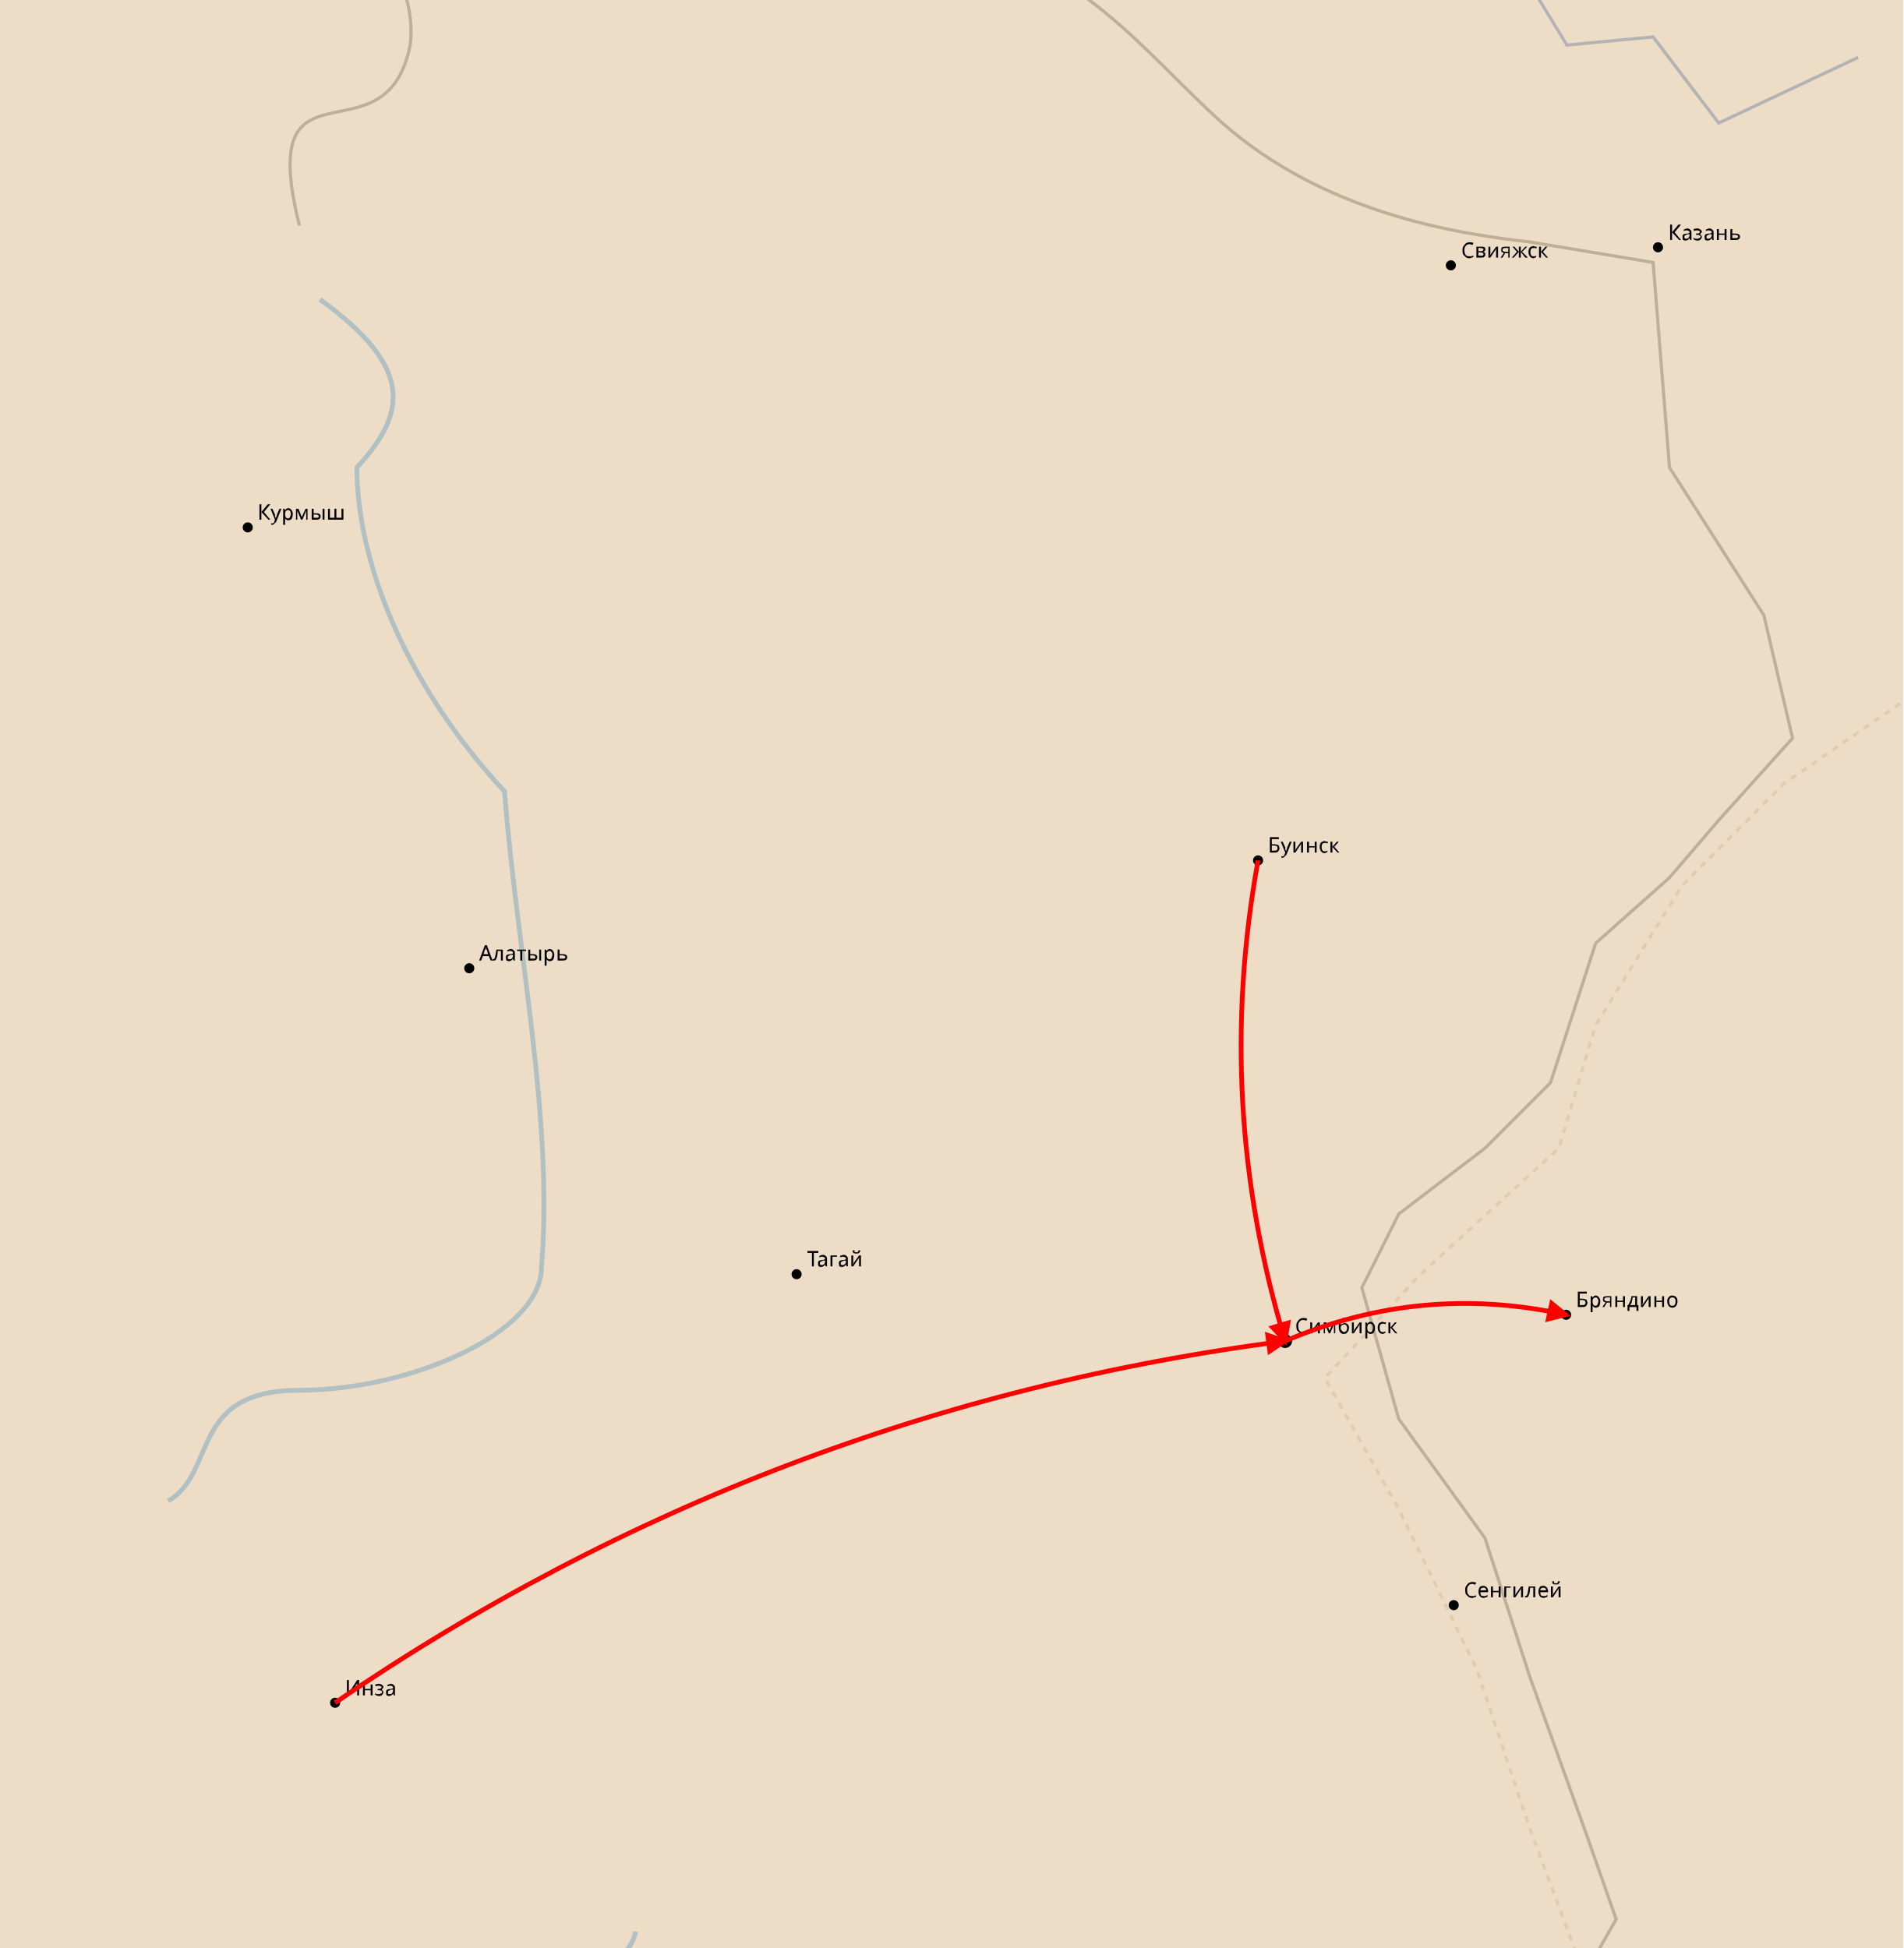
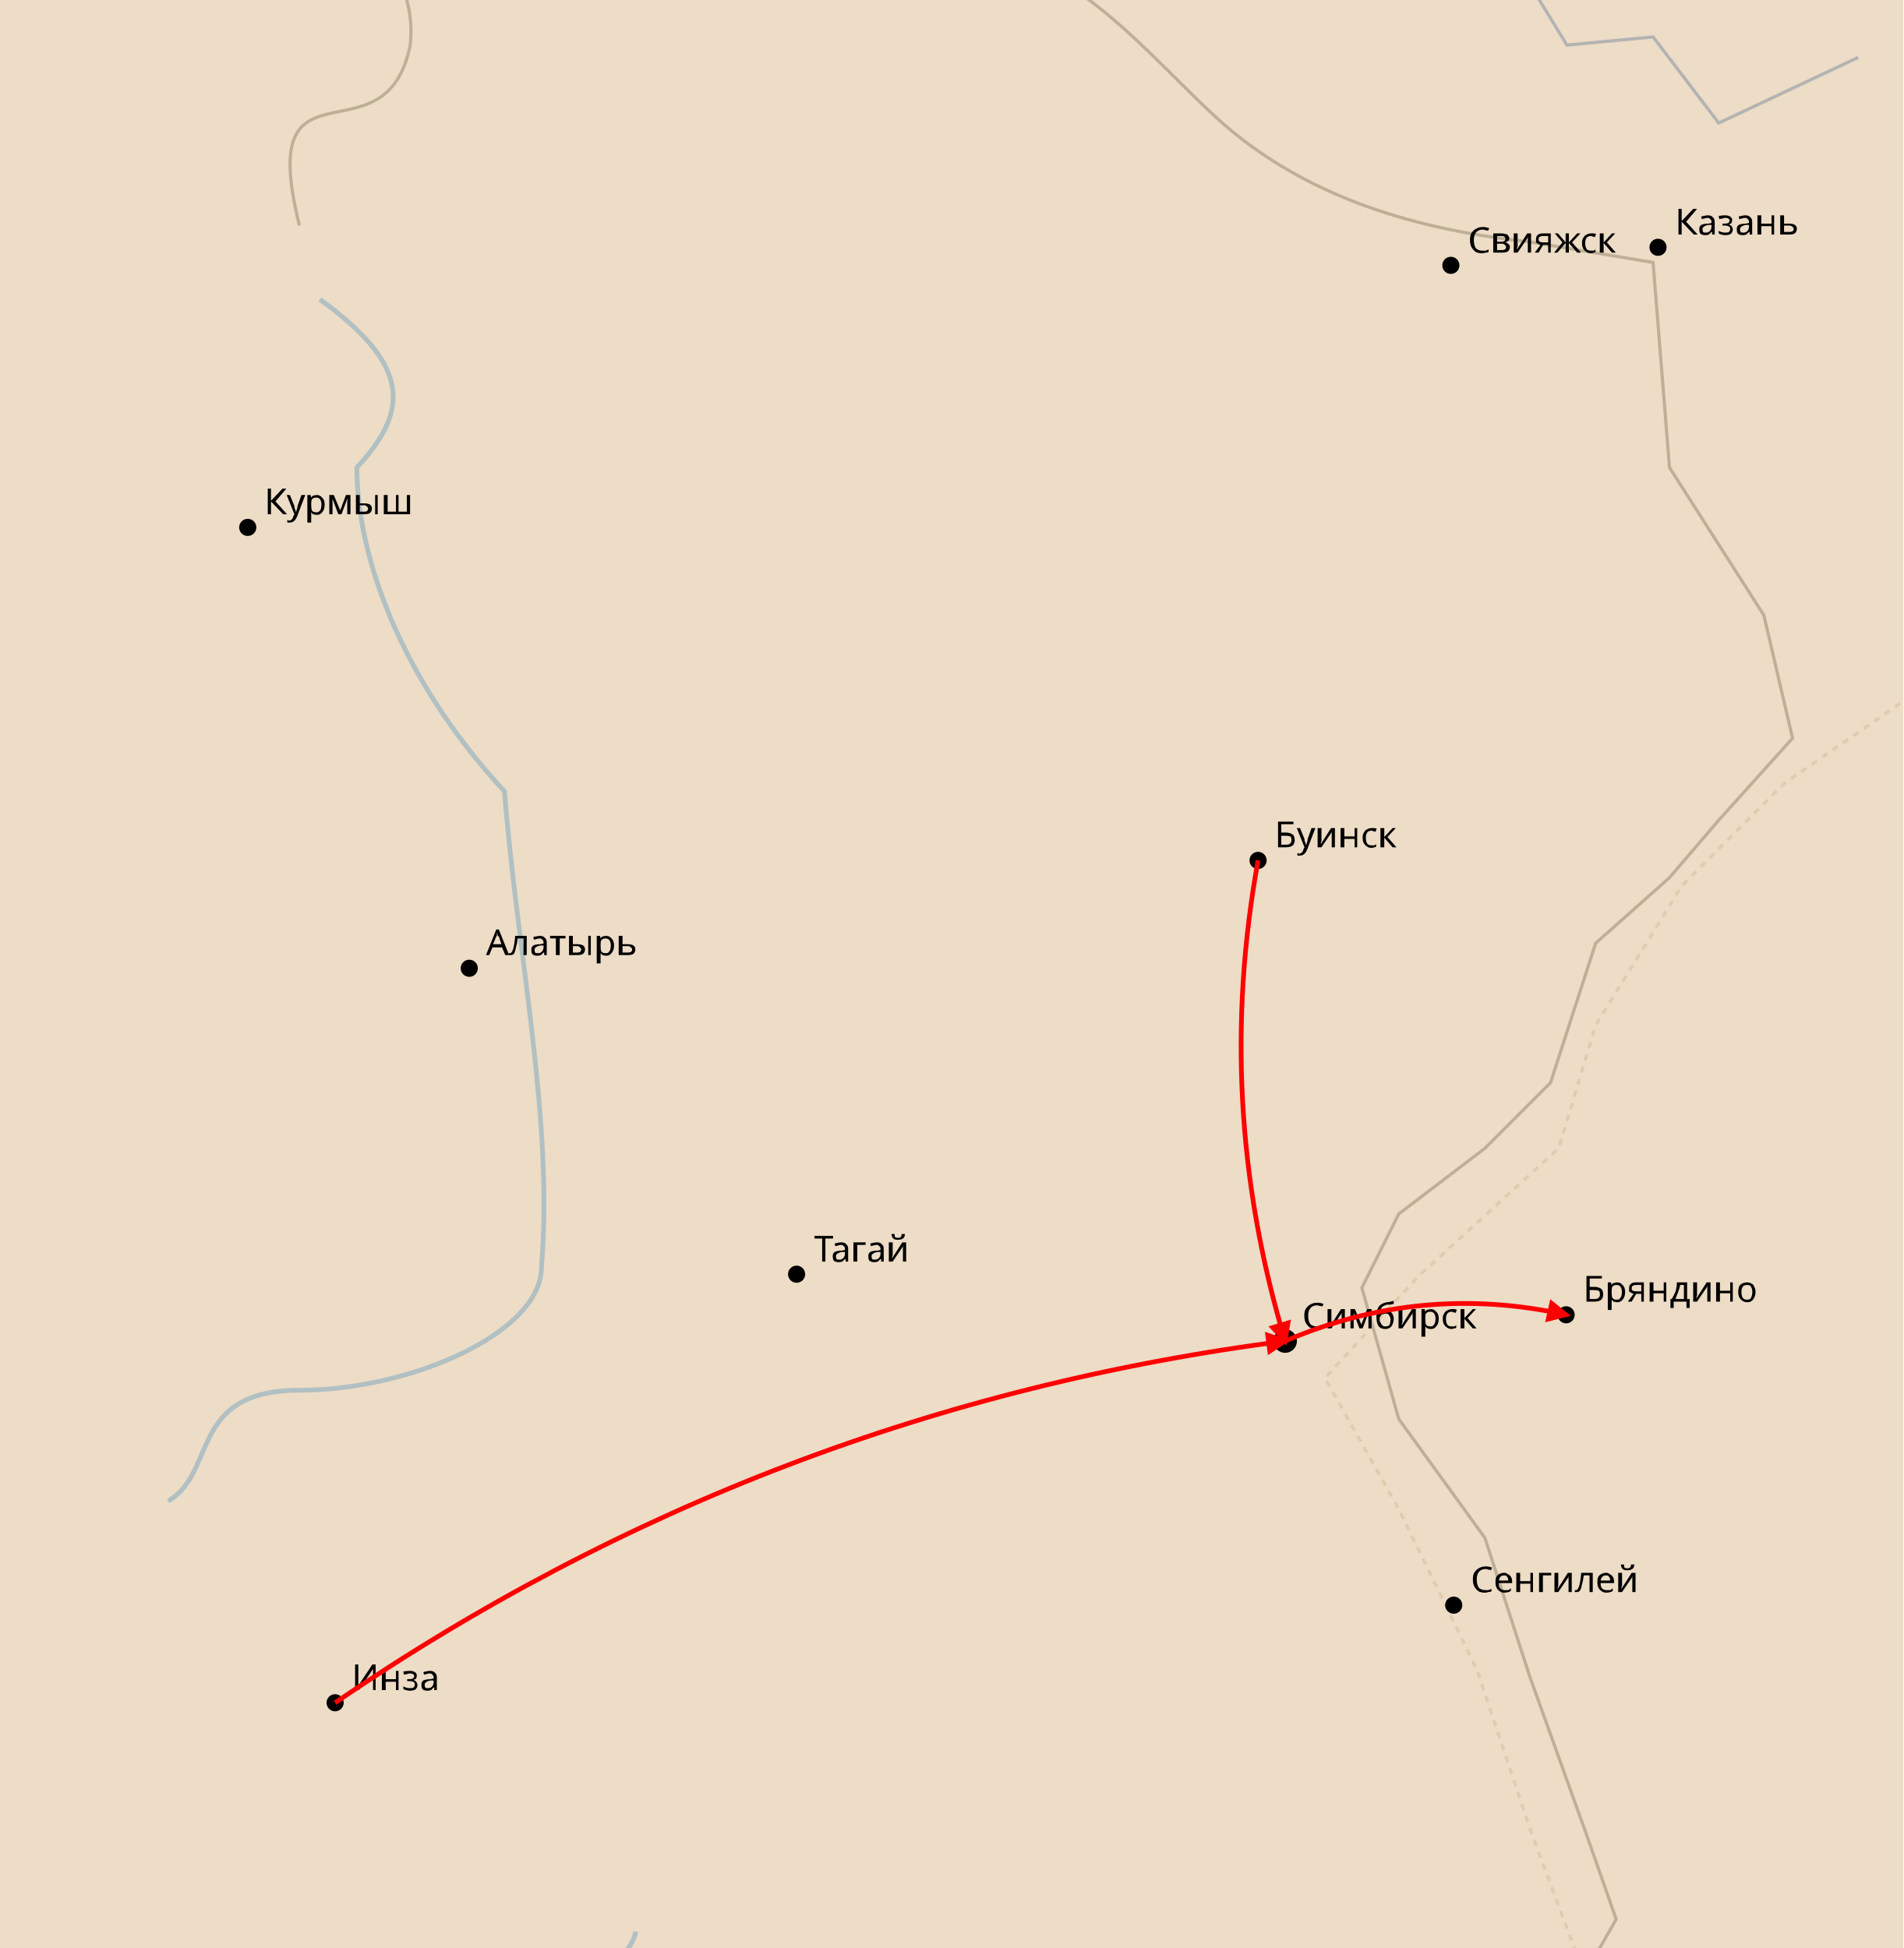
<svg xmlns="http://www.w3.org/2000/svg" viewBox="11.3 83.5 46.4 47.5">
  <style type="text/css">.cls-0 {fill:#EDDCC6;}
.cls-1 {fill:#E7C6B5;}
.cls-2 {fill:#F4DF9A;}
.cls-3 {fill:none;stroke:#E0CCAE;stroke-width:0.077;stroke-dasharray:0.154,0.154;}
.cls-4 {fill:none;stroke:#B3B3B3;stroke-width:0.077;}
.cls-5 {fill:none;stroke:#BEAF97;stroke-width:0.077;}
.cls-6 {fill:none;stroke:#B1C0C2;stroke-width:0.115;}
.cls-7 {fill:none;stroke:#000000;stroke-width:0.115;}
.cls-8 {fill:none;stroke:#0000FF;stroke-width:0.115;stroke-dasharray:0.461,0.307;}
.cls-9 {fill:none;stroke:#FF0000;stroke-width:0.115;}
.cls-10 {fill:none;stroke:#006837;stroke-width:0.115;}
.cls-11 {fill:none;stroke:#FF0000;stroke-width:0.115;stroke-dasharray:0.461,0.154,0.154,0.154;}
.cls-12 {fill:none;stroke:#0000FF;stroke-width:0.115;}
.cls-13 {fill:none;stroke:#000000;stroke-width:0.115;stroke-dasharray:0.461,0.154,0.154,0.154;}
.cls-14 {fill:none;stroke:#6699CC;stroke-width:0.115;}
.cls-15 {fill:none;stroke:#336699;stroke-width:0.115;}
.cls-16 {fill:#336699;}
.cls-17 {fill:none;stroke:#CC9966;stroke-width:0.077;stroke-dasharray:0.307,0.154,0.154,0.154;}
.cls-18 {fill:none;stroke:#CC6699;stroke-width:0.077;}
.cls-19 {fill:none;stroke:#FF0099;stroke-width:0.077;}
.cls-20 {fill:#FF0099;}
.cls-21 {fill:none;stroke:#003366;stroke-width:0.077;}
.cls-22 {fill:#003366;}
.cls-23 {fill:none;stroke:#FF0000;stroke-width:0.115;stroke-linecap:round;}
.cls-24 {fill:none;stroke:#0000FF;stroke-width:0.154;stroke-linecap:round;stroke-linejoin:round;stroke-miterlimit:10;stroke-dasharray:0.461,0.307,0.307,0.307,0.307,0.307;}
.cls-25 {fill:none;stroke:#006600;stroke-width:0.154;stroke-linecap:round;stroke-linejoin:round;stroke-miterlimit:10;}
.cls-26 {fill:none;stroke:#FF0000;stroke-width:0.154;stroke-linecap:round;stroke-linejoin:round;stroke-miterlimit:10;stroke-dasharray:0.461,0.307,0.307,0.307,0.307,0.307;}
.cls-27 {fill:#0000FF;}
.cls-28 {fill:#FF0000;}
.cls-29 {fill:none;stroke:#000000;stroke-width:0.077;}
.cls-30 {fill:#006699;}
.cls-31 {fill:#C1272D;}
.cls-32 {fill:#CA001B;}
.cls-33 {fill:#000000;}
.cls-34 {fill:none;stroke:#006699;stroke-width:0.077;}</style>
  <defs>
    <marker id="head-cls-9" viewBox="0 0 10 10" refX="8" refY="5" markerWidth="5" markerHeight="5" orient="auto-start-reverse">
      <path d="M0,0 L10,5 L0,10 z" fill="#FF0000" />
    </marker>
    <marker id="head-cls-12" viewBox="0 0 10 10" refX="8" refY="5" markerWidth="5" markerHeight="5" orient="auto-start-reverse">
      <path d="M0,0 L10,5 L0,10 z" fill="#0000FF" />
    </marker>
  </defs>
  <g id="background_paper">
    <rect class="cls-0" x="11.3" y="83.5" width="46.4" height="47.5" />
  </g>
  <g id="rivers">
    <path class="cls-6" d="m14.1 135.8c1.1-0.9 2.5-2.3 5-1.8 3.2 0.4 2.9 0 4.8-1.2 1.5-1.1 2.7-1.3 2.9-2.2" />
    <path class="cls-6" d="m16.1 164c2.3-1.2 4.8-1.6 6.8-2.3 3-1.1 2.5-2 3.9-2.7" />
    <path class="cls-6" d="m15.4 120.1c1.2-0.7 0.5-2.7 3.2-2.7s5.9-1.4 5.9-3c0.3-3.6-0.6-7.7-0.9-11.6-2.5-2.7-3.6-5.7-3.6-7.9 1.3-1.4 1.3-2.5-0.9-4.1" />
    <path class="cls-6" d="m15.4 79" />
    <path class="cls-6" d="m17.9 40.6c1.2 0.6 2.1-3 3.4-0.5 2.3 1.1 0.3 5.3-5.6 6.8" />
    <path class="cls-6" d="m184.5 32.6c1.6 0 3.2 0.7 4.1 2.3l2.3 2 0.4 0.9 4.4 0.3 4.1 0.9c1.8 0.4 1.8 2 2.5 4.1 1.1 1.3 2.2 1.1 2.5 0.2 0.9-0.2 0.9 2.5 2.7 1.4 1.3-0.3 0.9 2.2 3.6 2.9" />
    <path class="cls-6" d="m174.5 66.5 2.1 1.6 2.5 0.2c0.7 2.5 3.4 2.9 7.9 2.3l2.5 1.1 3.9 0.4 2.7-0.6 2.1 2 2.5 0.2 3.2 0.7 1.8-0.2 2.2 0.9 3 0.2 1.6 0.5" />
    <path class="cls-6" d="m184.5 91.2c1.2-1.5 3.9-2 6.2-1.3 1.1 0.2 2.2-0.2 3.2-0.9h3.4l2-0.9c1.6-1.4 3.2-2.3 5-0.7l2.3-0.5 2-1.3 2.5-0.7" />
    <path class="cls-6" d="m186.3 112.6c0.5 0.7 2.8 0.5 5 1.8 2.1-0.4 2.6-1.3 4.4-1.8l5.9-1.1 3.2-1.6 3.1-2.3 2.1-0.5 1.1-0.6" />
    <path class="cls-6" d="m160.9 143.1 2.3-0.7 2.2-2.5 2.5-0.9 3.7-2.8 3.4 1.2 1.6 1.6h2.5l2.7-1.2 2.3-0.9 2.2-0.2 2.1 2 2.3 0.7 3.6-0.4 1.6-0.7 6.1-0.5c1.9-0.9 3.2-1.3 5.5-2.9l1.3-1.4 2.3-0.4" />
    <path class="cls-6" d="m183.4 158.1c-0.9 3.4-0.5 5 2.5 5.2 3.6 0.9 7.3 0.7 5.7-3.2-2.8-1.1-0.3-2.5-0.3-3.4 0.3-2.3-0.4-4.8-1.5-6.6l-0.3-2.3-0.7-2-1.1-1.4" />
    <path class="cls-6" d="m175.7 181.9 6.3 1.2 2.5-0.7c-1.6 2.7-5.9 4.1-5 7.5l-0.4 3.6 0.4 4.1 0.5 1.8" />
    <path class="cls-6" d="m73.6 200.1c0.7-3.4-1.3-4.5-1.3-6.6l0.9-2-0.5-2.5-0.2-4.1 0.4-2.5-0.4-1.4 1.6-3.4 2.5-3 2.7-0.2 2.5-2.5 2.7-0.4 1.6-1.4 2.1-0.9 2.5-0.7 2.2-1.4 2.1 0.3 1.6 0.7 2.7-0.5 2-0.5" />
    <path class="cls-6" d="m153.4 110.3c2 1.4 4.8 1.2 7.5 0.5 1.6-0.7 3-2.3 3.9-2.3l3.8 0.2 0.9 1.6 0.7 2.1 1.6 1.3h0.9l0.9 1.4 1.8 0.5h2.8l3.6-2.1 2.7-0.7 1.8-0.2" />
    <path class="cls-6" d="m150.2 122.4 2.7-0.9 1.9-2.1 0.9-2.7 1.8-3.6 1.8-2.3 2.3-0.5v1.2l1.1 1.6-1.1 1.3-0.5 2.5 0.5 3.4 0.9 1.4-1.4 4.8-1.6 1.3 1.2 1.6-0.3 5 0.5 1.8-1.8 0.3-2.5-2.1-1.8-0.4-2.1-2.3-2.5-2.3-2.5-1.3 1.1-3z" />
  </g>
  <g id="admin_borders">
    <path class="cls-3" d="m48.6 199.9-2.1-2.3-2.3-0.7-2.6-1.9-2.5-3.3-2.3-3.5-2.5-0.2-1.2-2.3 0.7-2.1 1.8-0.9 0.2-1.4-0.5-1.6 1.2-1.4 2.3 0.2 1.4 0.5 0.9-2.5v-2.5l1.8-2.5 0.7-3.7 1.6-3.9 2.1-4.9 1.4-4.4-2.1 0.4h-2.5l-3 0.7-3.7 2.1-2.9 1.2-3 0.7-2-0.7-2.5-2.5 1.2-2.3 2.1-0.9 3.5 0.2 1.8-1.4 2.8-2.1 0.9-2.3v-1.7l2.1-1.4 0.6-2.2 2.5-0.9 3-0.9 1.6-1.6 4.4 0.9 2.6-0.9 2.8-0.2 2.2-1.2 0.9-2.3 2.5-1.3 3.2 0.2 2.3 0.2 2.7 0.9 2.1 1.6 2.5 1.4 2.2 0.7 1.2 1.8 0.9 3 1.3 2.2 3.2 5 2.1 2.1 2 1.9 3 3.1 2.9 2.5 3.4 1.1 2.3 1.8v1.6l-1.4 1.3 2.1 0.5 3.2-0.7 2.7-0.2 2.8-0.9 2.7-0.7 2.9 0.5 3.2-0.5 2.3-0.9 1.8-0.2 3.2 1.1 2.7 3.7 2.3 1.3 2.9 0.2 4.1 0.3 3.6 1.1 3.7 1.4 3.8 0.2 2.8-0.5 2.5-1.6 1.3-2.4-2.7-0.5-2.3 1.4-2.9 0.2-4.1-0.7-3-0.9-2.5-0.7-3.6-2.5-2-2.3-3-0.6-3.4-1.4-2.3-1.1-2.3-0.3-2.7 0.3-2.3 0.7-1.6 1.8-2.7 0.6-3.4-0.6h-2.7l-3.2-0.7-3-1.1-1.3-2.1v-1.8l-2.1-0.9-2-1.6-1.8-1.4-3.2-2-2.3-1.8-1.6-1.4-1.3-3-1.6-1.8-1.4-1.8-2.9-2.3-1.6-1.6-1.6-1.8-3-0.7-2.9-1.1-2.8-0.2-3.1-0.3-2.5 0.3-2.1 0.9-2.7 2-2.1 2.1-3.1-0.7-3.2-0.5-2.5-0.9 2.9-0.9 0.7-2-1.6-4.3-1.3-3.9-1.9-3.9-1.8-3.2 2.3-2.5 3.4-3.1 0.9-3 2.1-3.4 2.5-2.5 2.9-2 1.8-0.7 1.8-2.1 3.2-1.1 2.1 0.2 3.2-0.2 1.3-1.1 3.7-0.3 3.4-1.6 1.3-2 2.8-0.2 2.9 0.9 2.3-0.7 1.1-2.3 2.3-0.9 3.2-0.4 2.5-1.6 2.7-1.6 2.7-1.2 1.9 2.8 1.1 0.4-0.5 1.2 0.7 1.3 2.1 0.3 1.8-1.2 1.3 0.2 0.9 1.4 1 0.7 0.6 1.8 3.9 0.5 1.1 0.9 2.5 1.3 1.2 1.6 1.3 2.5 1.2 1.4 1.3 0.7-0.6 1.1 2 0.5-0.2 1.3 1.3 0.7 0.5 1.4-0.2 1.6 1.1 1.3 1.8 0.9 2.5 1.2 0.9 2.5-0.2 2.5-0.7 2.2-1.1 3.4-0.9 2.3-0.7 2.5 0.2 2.3 1.2 1.1 2.9 0.7 3.4 1.4 3.4 1.1 2.3 0.9-1.6 2.7-2.5 0.7-1.6 1.8-1.6 0.3-1.8-1.2-2 0.3-1.6 1.1-2.3 0.5-1.6-1.2 0.2-2.3 1.6-3.4 0.5-2-0.9-1.8-1.6-1.8-2.1-1.4-1.8-4.1-0.7-2.3-1.3-1.3 0.7-1.9 1.1-1.3v-2.1l-1.1-2.2-1.4-2.1-1.8-2.3-2.3-1.8-1.6-1.1-2-1.1-2.8 0.2-2.5 1.1-3.1 0.9-2.3 0.5-2.5 1.3-1.6 1.4-1.8 1.8-1.6 1.2-2.7-0.3-2.1 0.3-2.3-0.3-1.3 1.9 0.4 1.5 1.4 1.2 1.8 0.7-0.7 1.6-1.6 1.3h-1.3l-1.8 1.6-1.6 1.6-0.9 1.6v2.7l1.3 2.5 1.4 2.3 1.6 2.3 0.2 2.2 0.2 1.6-0.4 2.5-1.6 1.6-2.3 0.5-1.8-2.1-1.8-1.3" />
    <path class="cls-3" d="m126.3 13.1 3.2 7.2-3.2 4.1-0.6 5.3 0.9 6.8 2.2 2.5-1.1 1.3 0.5 2.1 1.1 0.7 0.7 2.3 2 1.5 2.8 1.2 3.4 1.1 3.1 1.4 6.4 2.2 2.7 1.4 2.1 1.6 2 1.1 2.8 1.4 2.7 1.1 1.6 2.3 0.4 1.8-1.8 1.6-2.5-0.2-1.8-0.7-1.6 0.7-0.7 2 1.2 1.8 2.2 1.2 0.7 2.2 1.4 1.9 2.7 0.2 1.4 1.4-1.2 2.2-1.6 1.4 0.5 1.6h1.6l2 0.7h1.6l1.2 1.3 1.5 0.9 0.5 2.3 1.4 3.2" />
    <path class="cls-3" d="m124.8 12.3 33.4 0.1 4.3 1.6 2 2.5 0.5 2.2 1.6 3.2v3.9l0.9 3.2v2.5l-2.5 2.5-0.5 2.5 0.3 2.9-1.6 2.3 1.3 3 2.1 2.9 2 3 0.9 2.7 1.4 2.1 1.8 2.4 2.1 2.3 2.7 1.4 2.9 1.3 2.8 1.6 2.7 1.2 2.9 1.3 2.1 1.8 2 1.2 2.8 1.1 2.2 0.7 2.8 1.1 2.7 1.2 2.3 0.2 2.5 0.7 2.7 0.4 1.8 0.7-0.4 18.6-0.5 16.2-2.7 0.7-2.5 1.6-3.2-0.5-3.6-0.2-3 0.2-2.9 0.5h-2.3l-2.1-1.6-2.7-1.2-1.4-0.9-0.9-2.9-0.6-1.9-0.3-2.5-0.4-2.7 0.2-2.5 0.5-2.9-0.7-2.3-2.1-2.7-2.7-2.1-2.7-1.8-2.1-2-2.5-3-1.3-2.7-1.2-1.8 0.2-2.3 0.7-2.3-1.1-2-1.8-2.1-2.5-1.6-2.5-0.4h-2.1l-2.2-0.7-1.4-0.7-1.1-1.8 1.1-2.3 1.1-1.6-1.8-1.3-2.5-0.5-2-1.3-1.9-1.4-2-0.9-2-1.4-2.3-1.3-2.7-0.7-2.5-1.4-2.1-1.1-1.8-1.1-1.1-2.3-1.6-1.6-0.9-2.1 0.4-0.7 1.8 0.7 3.2 0.3 3.4-0.3h2.7l2.8 0.5 2.5 0.7 2 1.8 2.1 0.7 1.3 2.3 0.5 2.2-0.9 3-1.2 2.2-1.8 2.1-1.3 2 1.3 1.4h2.3 2.7l1.6-0.5 2.1-0.9 1.3-1.5 1.4-1.2 0.9-2.5 1.4-2 0.2-2.1-0.2-2.2-1.2-2.3 1.4-1.6 3.6-0.9 2.5-1.6 0.9-0.7 3-0.2 2.7-1.2 2.1-1.8 2.5-2 1.8-2.8-1.8-2.7-3.2 0.3-3 0.4-2.5 0.7-1.6 1.3-2-1.3-0.9-2.5v-2.1l-0.5-2.9-0.9-2.5-0.7-2.5-2-2.5-3.6-1.7" />
    <path class="cls-4" d="m91.6 13.3c-2.4 0-3.1 3.9-1.2 5.7s2.5 4.1 2.5 6.1c1.4 1.6 2.1 3.6 1.9 7.5 2 2.1 2.9 3 2 7.3 3 1.1 3-0.9 3.4 4.5 0 1.4 0.9 2.5 1.6 2.6" />
    <path class="cls-5" d="m82.3 34.9c1.3 4.8 4 2 3.1-2.3-0.2-6.1 1.9-11.1-5.6-10.9-2.8 0-4.1 1.6-6.4 1.4-1.6-0.3-5-1.2-3.9 2.5 1.2 2.5-2.7 2-3.2 3.8-0.9 3.4-3.1 6.4-7.2 3.2-3-1.6-4.6-0.2-5.7 1.6-1.4 2.3-5 3.4-6.6 5.5-2 3.1 0.7 3.6 1.8 4.3-0.9 1.4-1.8 2.7 0.9 4.5 1.2 0.9 1.2 2.1 1.2 3.9s4.1 3.6 6.1 4.1c0.9 3.4-1.4 3.8 4.1 6.6 1.4 0 3.2 1.3 4.1 2.9 1.8 1.6 2.7 4.1 2.7 6.8 0.5 1.6 3-0.9 3.6 1.6-0.6 2.5 3 3.2 3 6.4 0 2.7 3 2.5 2.3 5.7 1.8 0.9 2.9 2.2-0.3 4.7-0.6 2.3-0.2 4.1 3.5 1.4 2.5-0.9 3.4-0.5 5.4-0.2 2.7-0.7 2.7-2.5 5.2-3.2 1.2-2.3 4.6-2.5 6.2-2.7 2.7-2.5 5.7-2.3 8.4-3.7 1.8-1.1 2.7-2.9 5-3.4 2.9 0.5 4.5 0.3 6.1-1.1 2.5-0.2 5.2-1.4 7.5-1.4 1.6-1.8 2.5-0.4 4.6 0.9l2.2 3 2.3 2-0.7 2.5 3.2 1.6 3-0.4 0.4-1.4 1.4-1.6 1.8 1.6 0.9-2.3h1.6l0.7-1.3-1.1-2.1 0.9-2.7 2.9-1.1 2.1-1.2 2.7 0.5 1.8-1.2 2.5-0.4 1.6 1.1h2.7l1.4 1.2-1.6 2.2 0.2 4.6 3.4-0.9h1.6l1.2 1.3 2 1.2 1.4 4.1 0.2 1.1" />
    <path class="cls-5" d="m14.3 79.4c2 0 2.5-1.8 4.3-0.9 2.3 0.5 2.5-1.1 5.3-1.6 2.2-0.4 2.9 1.4 3.8 3 1.2 2 5.2 2 6.8 2.2 3 0.3 4.8 2.8 6.6 4.4 2.5 2.2 5.7 2.7 7.5 2.9l3 0.5 0.4 5 2.3 3.6 0.7 3-1.8 2-1.2 1.4-1.8 1.6-1.1 3.4-1.6 1.6-2.1 1.6-0.9 1.8 0.9 3.2 2.1 2.9 1.1 3.4 1.4 3.9 0.7 2-1.2 2.1-2.9 2.9 2.5 0.9 3.2 0.5 3.1 0.7 2.1-0.7 2.7-1.8 2.3-1.8 1.8-0.7h3.6l2.8 0.2 2.9 0.9 3 0.9 1.6 1.8 1.8 1.6 1.6 1.4 1.6 1.8 0.9 2.1 1.6 2.9 1.3 2.1 1.6 1.8 2.3 1.3 3 2.1 2.2 1.6 1.8 1.6 2.1 1.1 1.6 2.5 2.7 1.4 3.2 0.6h2.7l3.4 0.5 2.7-0.5 2.3-2 1.6-1.1 2.7-0.3 2.3 0.3 3.2 1.1 2.5 1.4 2.7 1.1 2.3 2.3 3.6 2 2.5 0.7 3 0.9 4.1 0.7 2.9-0.2 2.3-1.4 2.7 0.5-1.3 2.4-2.5 1.6-2.8 0.5-3.8-0.2-3.9-1.4-3.4-1.1-4.1-0.3-2.9-0.2-2.3-1.3-3-3.7-2.9-1.1-1.8 0.2-2.3 0.9-3.2 0.5-2.9-0.5-3.5 0.5-2.9 1.1-2.3 0.2-3.9 0.9-0.9 1 1.6 2.2 1.9 2.8 2 1.8 2.3 3.2 1.3 1.6 1.4 0.2 1.6-2.3 2 0.7h3.4l5.3 0.4 3.1 1.2 4.1 2.2 4.8 2.3 4.6 1.6 2.7 1.4 0.9 1.6-0.7 2 0.7 2.3 0.5 3.4-1.2 4.1" />
    <path class="cls-5" d="m15.4 66.5c2.3 1.1 4.1 2.9 4.8 5.6l2.3 2.5-0.2 2.3" />
    <path class="cls-5" d="m19.1 78.7c-0.9 2.1 2.5 3.2 2.2 5.9-0.6 3-3.8 0-2.7 4.4" />
    <path class="cls-4" d="m27.5 53.3c-1.8 2.1 0.4 3.9 1.6 5.9l3.2 2.5 1.8 1.8 0.4 4.1 2.1 2.3 1.3 2.5 1.9 2.2 1.8 1.9 3.8 0.9 1.2 2.5 1.8 2.9 1.1 1.8 2.1-0.2 1.6 2.1 3.4-1.6" />
  </g>
  <g id="city_dots">
-     <circle class="cls-33" cx="19.47" cy="125.02" r="0.123" />
-     <circle class="cls-33" cx="22.74" cy="107.11" r="0.123" />
-     <circle class="cls-33" cx="17.34" cy="96.36" r="0.123" />
-     <circle class="cls-33" cx="41.97" cy="104.48" r="0.123" />
-     <circle class="cls-33" cx="30.72" cy="114.57" r="0.123" />
-     <circle class="cls-33" cx="42.63" cy="116.20" r="0.169" />
-     <circle class="cls-33" cx="46.74" cy="122.64" r="0.123" />
-     <circle class="cls-33" cx="49.48" cy="115.56" r="0.123" />
-     <circle class="cls-33" cx="51.72" cy="89.53" r="0.123" />
-     <circle class="cls-33" cx="46.67" cy="89.97" r="0.123" />
+     <circle class="cls-33" cx="19.47" cy="125.02" r="0.209" />
+     <circle class="cls-33" cx="22.74" cy="107.11" r="0.209" />
+     <circle class="cls-33" cx="17.34" cy="96.36" r="0.209" />
+     <circle class="cls-33" cx="41.97" cy="104.48" r="0.209" />
+     <circle class="cls-33" cx="30.72" cy="114.57" r="0.209" />
+     <circle class="cls-33" cx="42.63" cy="116.20" r="0.287" />
+     <circle class="cls-33" cx="46.74" cy="122.64" r="0.209" />
+     <circle class="cls-33" cx="49.48" cy="115.56" r="0.209" />
+     <circle class="cls-33" cx="51.72" cy="89.53" r="0.209" />
+     <circle class="cls-33" cx="46.67" cy="89.97" r="0.209" />
  </g>
  <g id="labels_cities">
-     <text class="cls-33" x="19.71" y="124.84" font-family="'TimesNewRomanPSMT'" font-size="0.512px">Инза</text>
-     <text class="cls-33" x="22.98" y="106.92" font-family="'TimesNewRomanPSMT'" font-size="0.512px">Алатырь</text>
-     <text class="cls-33" x="17.58" y="96.17" font-family="'TimesNewRomanPSMT'" font-size="0.512px">Курмыш</text>
-     <text class="cls-33" x="42.21" y="104.29" font-family="'TimesNewRomanPSMT'" font-size="0.512px">Буинск</text>
-     <text class="cls-33" x="30.97" y="114.38" font-family="'TimesNewRomanPSMT'" font-size="0.512px">Тагай</text>
-     <text class="cls-33" x="42.87" y="116.01" font-family="'TimesNewRomanPSMT'" font-size="0.512px">Симбирск</text>
-     <text class="cls-33" x="46.99" y="122.45" font-family="'TimesNewRomanPSMT'" font-size="0.512px">Сенгилей</text>
-     <text class="cls-33" x="49.72" y="115.37" font-family="'TimesNewRomanPSMT'" font-size="0.512px">Бряндино</text>
-     <text class="cls-33" x="51.97" y="89.35" font-family="'TimesNewRomanPSMT'" font-size="0.512px">Казань</text>
-     <text class="cls-33" x="46.92" y="89.78" font-family="'TimesNewRomanPSMT'" font-size="0.512px">Свияжск</text>
+     <text class="cls-33" x="19.88" y="124.71" font-family="'TimesNewRomanPSMT'" font-size="0.870px">Инза</text>
+     <text class="cls-33" x="23.15" y="106.79" font-family="'TimesNewRomanPSMT'" font-size="0.870px">Алатырь</text>
+     <text class="cls-33" x="17.75" y="96.04" font-family="'TimesNewRomanPSMT'" font-size="0.870px">Курмыш</text>
+     <text class="cls-33" x="42.38" y="104.16" font-family="'TimesNewRomanPSMT'" font-size="0.870px">Буинск</text>
+     <text class="cls-33" x="31.14" y="114.26" font-family="'TimesNewRomanPSMT'" font-size="0.870px">Тагай</text>
+     <text class="cls-33" x="43.05" y="115.89" font-family="'TimesNewRomanPSMT'" font-size="0.870px">Симбирск</text>
+     <text class="cls-33" x="47.16" y="122.32" font-family="'TimesNewRomanPSMT'" font-size="0.870px">Сенгилей</text>
+     <text class="cls-33" x="49.90" y="115.24" font-family="'TimesNewRomanPSMT'" font-size="0.870px">Бряндино</text>
+     <text class="cls-33" x="52.14" y="89.22" font-family="'TimesNewRomanPSMT'" font-size="0.870px">Казань</text>
+     <text class="cls-33" x="47.09" y="89.66" font-family="'TimesNewRomanPSMT'" font-size="0.870px">Свияжск</text>
  </g>
  <g id="arrows_gai">
    <path class="cls-9" d="M19.47,125.02 Q29.99,117.83 42.63,116.20" marker-end="url(#head-cls-9)" />
  </g>
  <g id="arrows_north">
    <path class="cls-9" d="M41.97,104.48 Q40.89,110.42 42.63,116.20" marker-end="url(#head-cls-9)" />
  </g>
  <g id="arrows_bryandino">
    <path class="cls-9" d="M42.63,116.20 Q45.95,114.78 49.48,115.56" marker-end="url(#head-cls-9)" />
  </g>
</svg>
